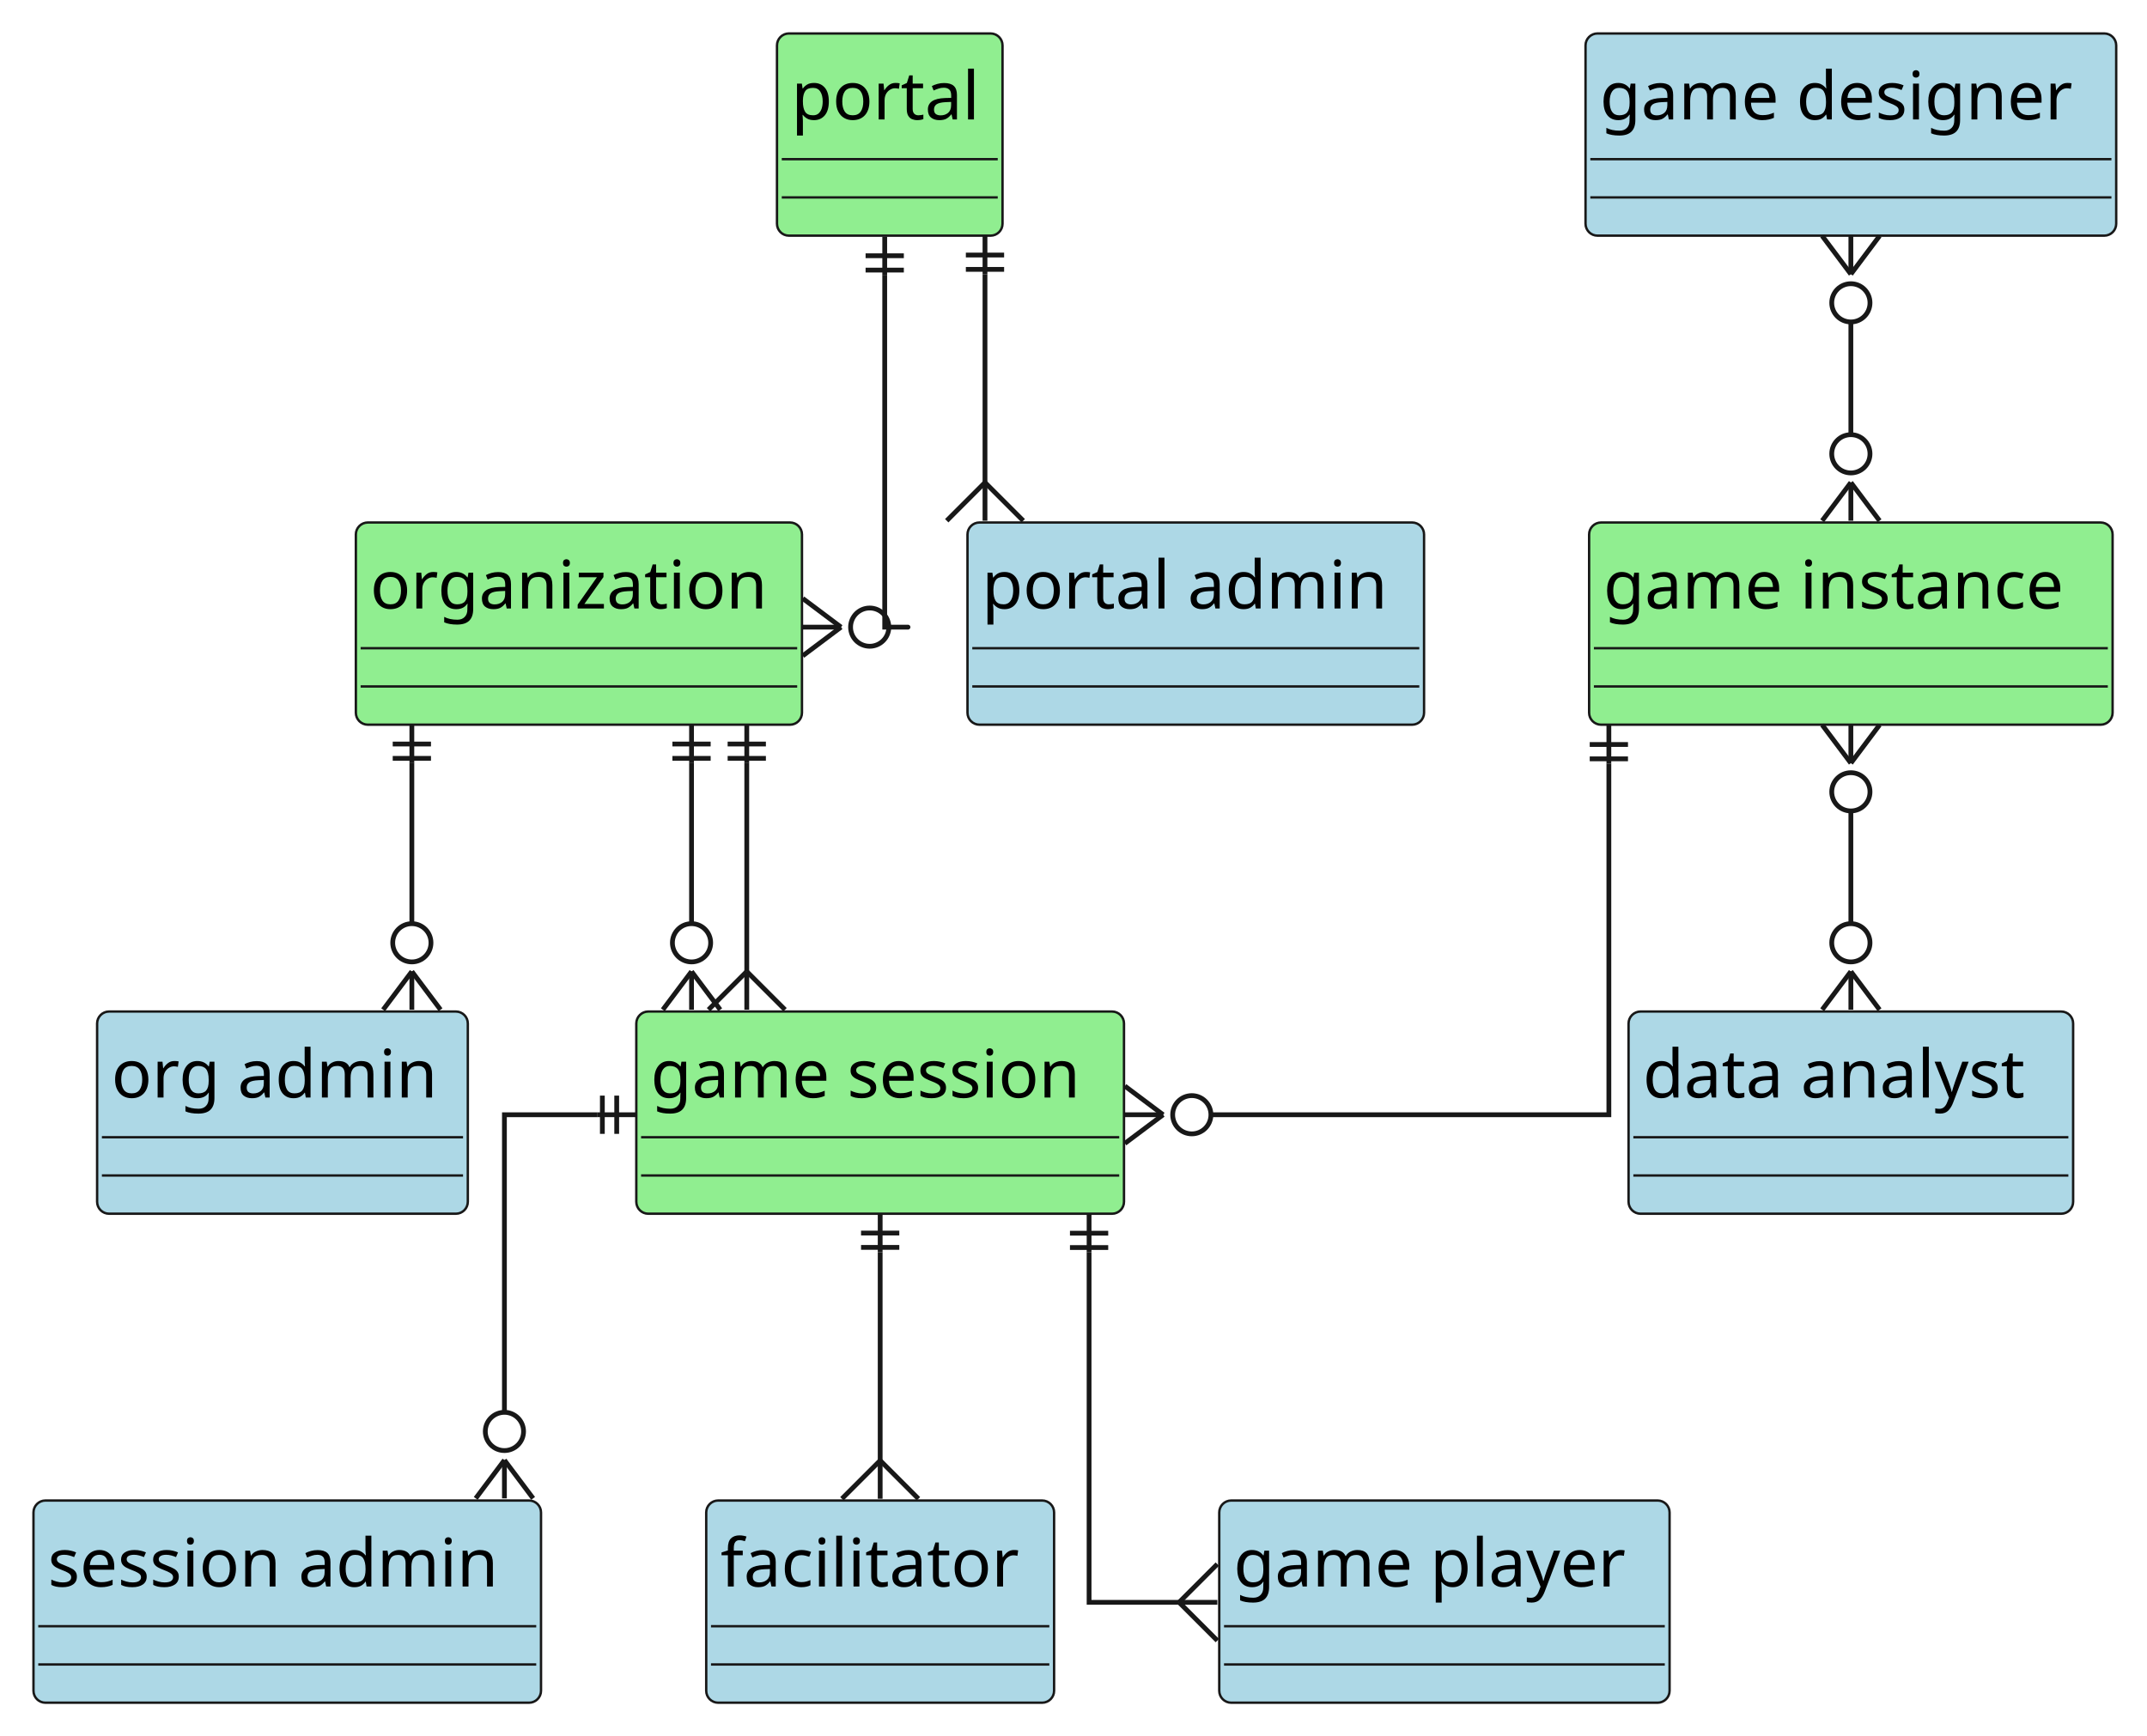
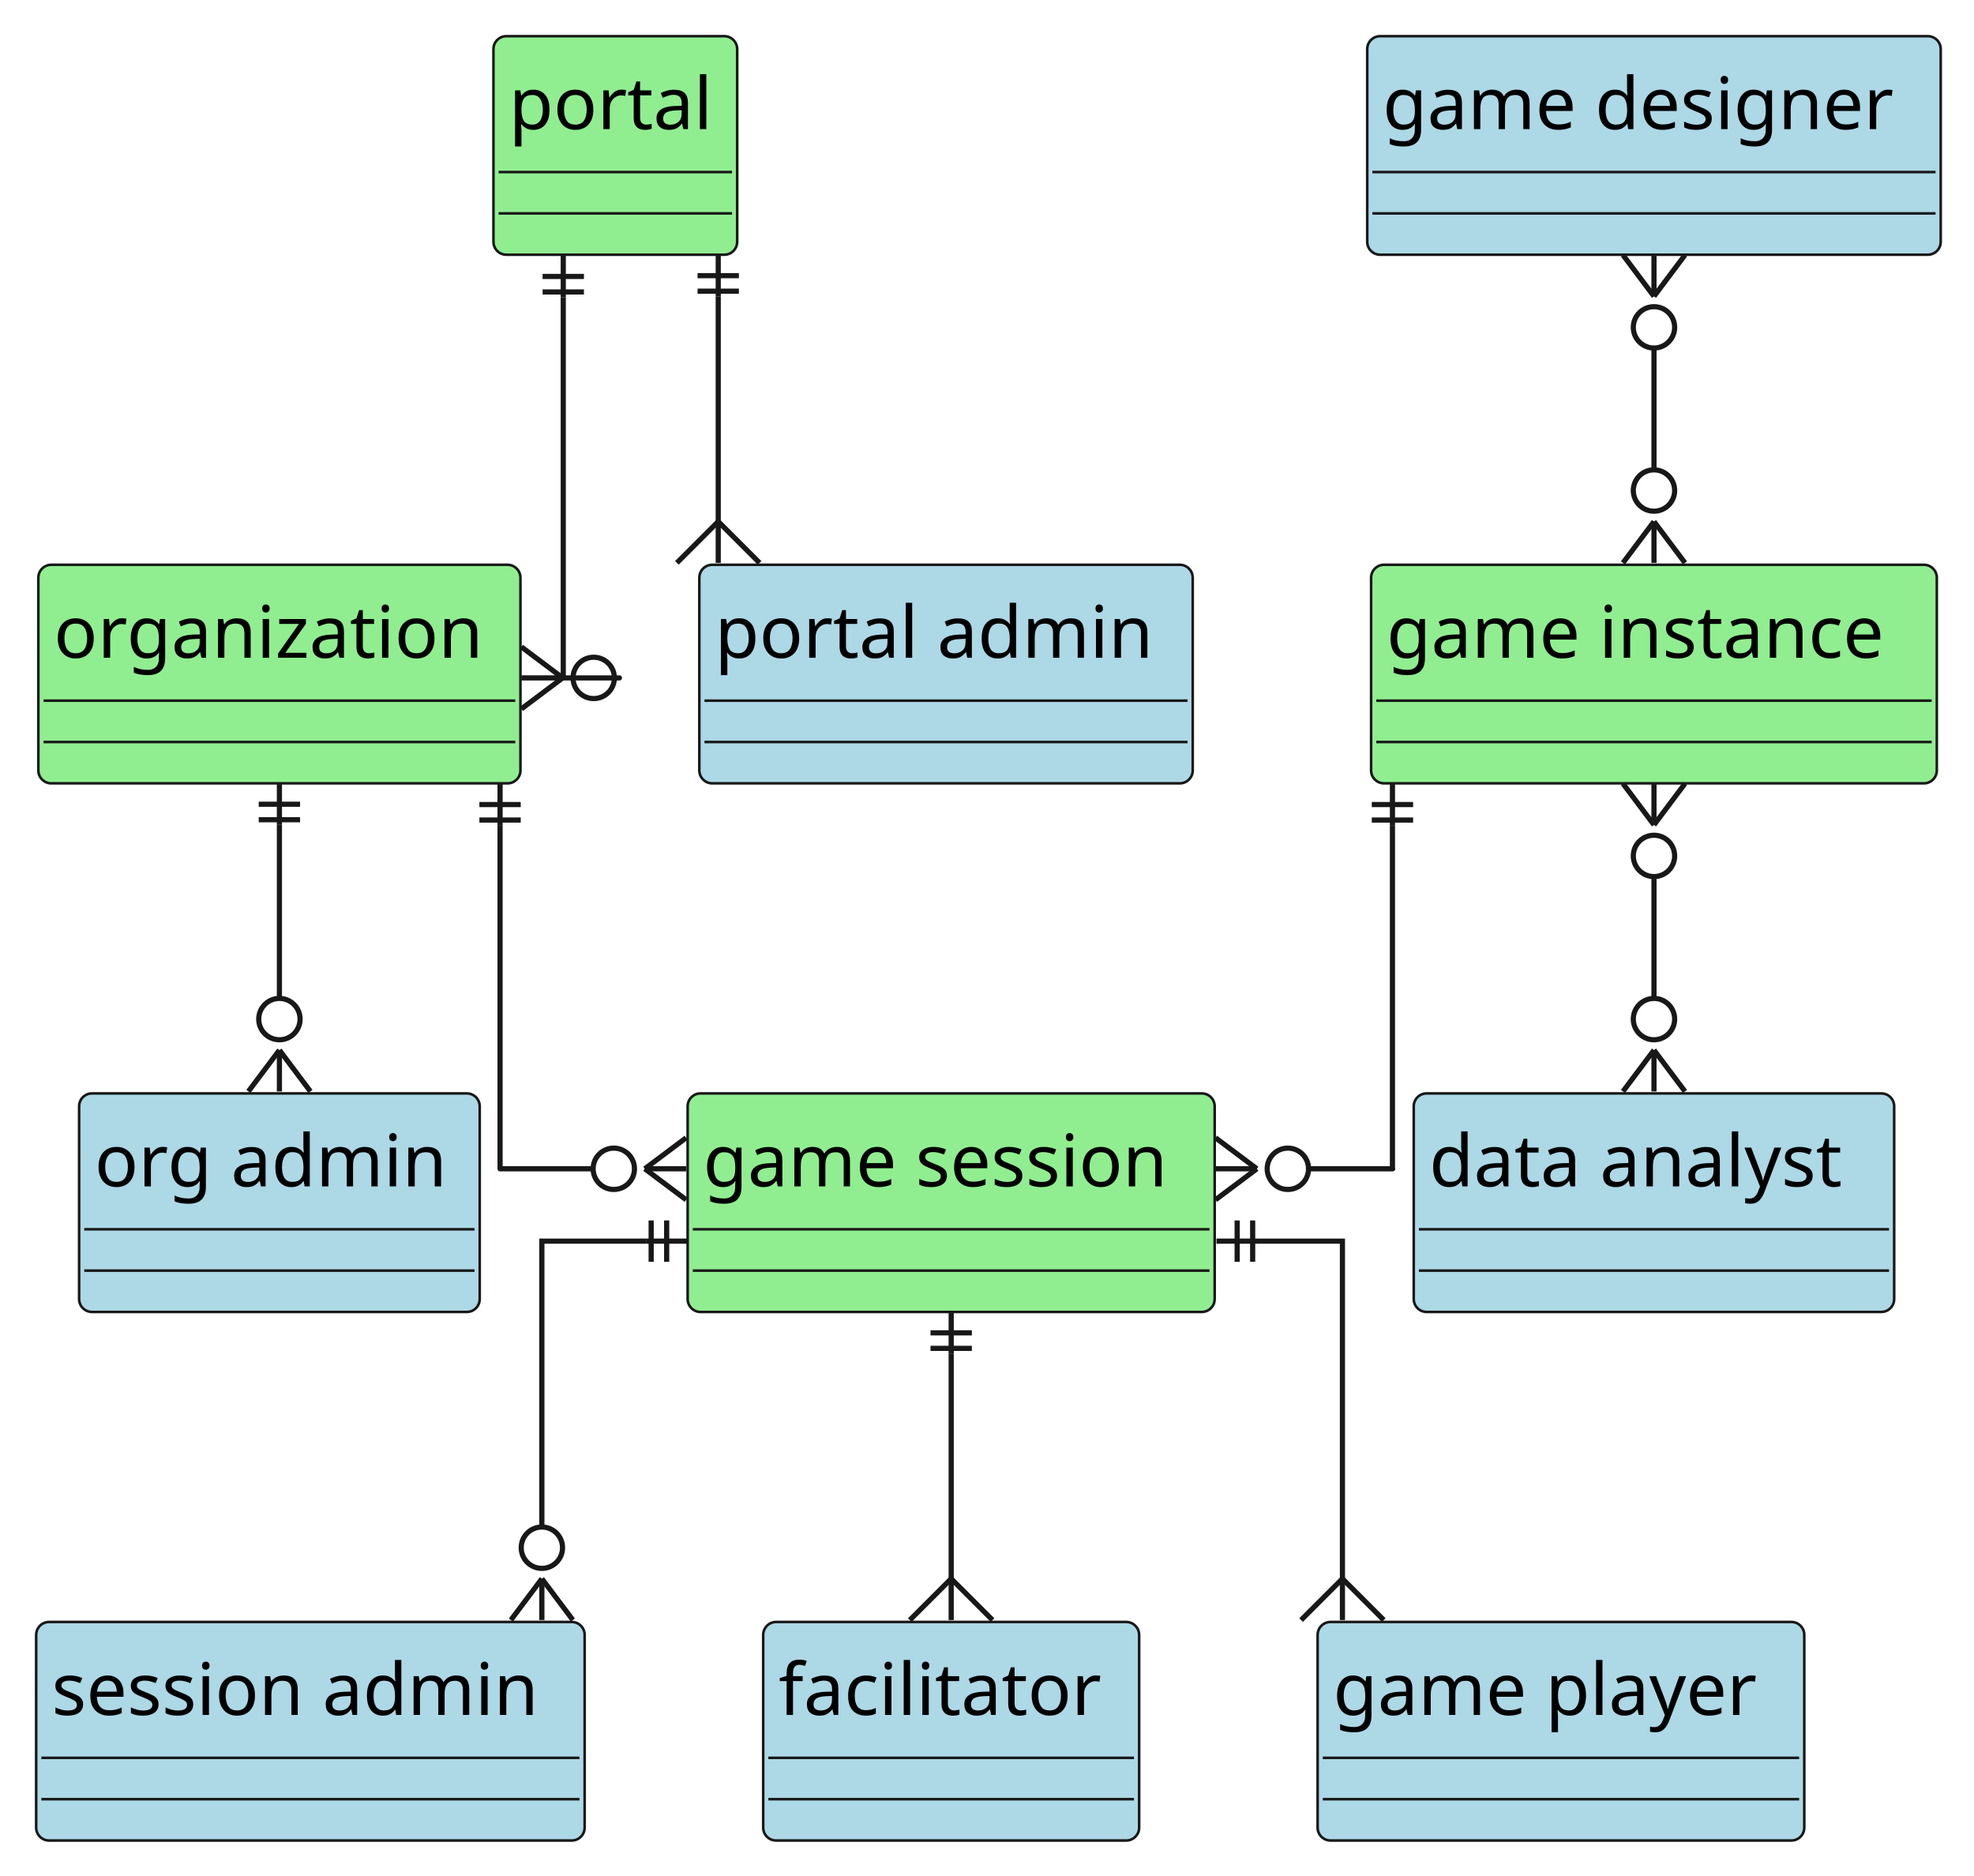
- <svg xmlns="http://www.w3.org/2000/svg" contentStyleType="text/css" data-diagram-type="CLASS" height="363px" preserveAspectRatio="none" style="width:449px;height:363px;background:#FFFFFF;" version="1.1" viewBox="0 0 449 363" width="449px" zoomAndPan="magnify">
+ <svg xmlns="http://www.w3.org/2000/svg" contentStyleType="text/css" data-diagram-type="CLASS" height="363px" preserveAspectRatio="none" style="width:382px;height:363px;background:#FFFFFF;" version="1.1" viewBox="0 0 382 363" width="382px" zoomAndPan="magnify">
  <defs />
  <g>
    <g class="entity" data-entity="portal" data-source-line="6" data-uid="ent0002" id="entity_portal">
-       <rect fill="#90EE90" height="42.297" rx="2.5" ry="2.5" style="stroke:#181818;stroke-width:0.5;" width="47.166" x="162.49" y="7" />
-       <text fill="#000000" font-family="sans-serif" font-size="14" lengthAdjust="spacing" textLength="41.166" x="165.49" y="24.995">portal</text>
-       <line style="stroke:#181818;stroke-width:0.5;" x1="163.49" x2="208.656" y1="33.297" y2="33.297" />
-       <line style="stroke:#181818;stroke-width:0.5;" x1="163.49" x2="208.656" y1="41.297" y2="41.297" />
+       <rect fill="#90EE90" height="42.297" rx="2.5" ry="2.5" style="stroke:#181818;stroke-width:0.5;" width="47.166" x="95.49" y="7" />
+       <text fill="#000000" font-family="sans-serif" font-size="14" lengthAdjust="spacing" textLength="41.166" x="98.49" y="24.995">portal</text>
+       <line style="stroke:#181818;stroke-width:0.5;" x1="96.49" x2="141.656" y1="33.297" y2="33.297" />
+       <line style="stroke:#181818;stroke-width:0.5;" x1="96.49" x2="141.656" y1="41.297" y2="41.297" />
    </g>
    <g class="entity" data-entity="organization" data-source-line="7" data-uid="ent0003" id="entity_organization">
-       <rect fill="#90EE90" height="42.297" rx="2.5" ry="2.5" style="stroke:#181818;stroke-width:0.5;" width="93.295" x="74.42" y="109.3" />
-       <text fill="#000000" font-family="sans-serif" font-size="14" lengthAdjust="spacing" textLength="87.295" x="77.42" y="127.295">organization</text>
-       <line style="stroke:#181818;stroke-width:0.5;" x1="75.42" x2="166.715" y1="135.597" y2="135.597" />
-       <line style="stroke:#181818;stroke-width:0.5;" x1="75.42" x2="166.715" y1="143.597" y2="143.597" />
+       <rect fill="#90EE90" height="42.297" rx="2.5" ry="2.5" style="stroke:#181818;stroke-width:0.5;" width="93.295" x="7.42" y="109.3" />
+       <text fill="#000000" font-family="sans-serif" font-size="14" lengthAdjust="spacing" textLength="87.295" x="10.42" y="127.295">organization</text>
+       <line style="stroke:#181818;stroke-width:0.5;" x1="8.42" x2="99.715" y1="135.597" y2="135.597" />
+       <line style="stroke:#181818;stroke-width:0.5;" x1="8.42" x2="99.715" y1="143.597" y2="143.597" />
    </g>
    <g class="entity" data-entity="game" data-source-line="8" data-uid="ent0004" id="entity_game">
-       <rect fill="#90EE90" height="42.297" rx="2.5" ry="2.5" style="stroke:#181818;stroke-width:0.5;" width="109.476" x="332.33" y="109.3" />
-       <text fill="#000000" font-family="sans-serif" font-size="14" lengthAdjust="spacing" textLength="103.476" x="335.33" y="127.295">game instance</text>
-       <line style="stroke:#181818;stroke-width:0.5;" x1="333.33" x2="440.806" y1="135.597" y2="135.597" />
-       <line style="stroke:#181818;stroke-width:0.5;" x1="333.33" x2="440.806" y1="143.597" y2="143.597" />
+       <rect fill="#90EE90" height="42.297" rx="2.5" ry="2.5" style="stroke:#181818;stroke-width:0.5;" width="109.476" x="265.33" y="109.3" />
+       <text fill="#000000" font-family="sans-serif" font-size="14" lengthAdjust="spacing" textLength="103.476" x="268.33" y="127.295">game instance</text>
+       <line style="stroke:#181818;stroke-width:0.5;" x1="266.33" x2="373.806" y1="135.597" y2="135.597" />
+       <line style="stroke:#181818;stroke-width:0.5;" x1="266.33" x2="373.806" y1="143.597" y2="143.597" />
    </g>
    <g class="entity" data-entity="session" data-source-line="9" data-uid="ent0005" id="entity_session">
      <rect fill="#90EE90" height="42.297" rx="2.5" ry="2.5" style="stroke:#181818;stroke-width:0.5;" width="101.99" x="133.07" y="211.6" />
      <text fill="#000000" font-family="sans-serif" font-size="14" lengthAdjust="spacing" textLength="95.99" x="136.07" y="229.595">game session</text>
      <line style="stroke:#181818;stroke-width:0.5;" x1="134.07" x2="234.06" y1="237.897" y2="237.897" />
      <line style="stroke:#181818;stroke-width:0.5;" x1="134.07" x2="234.06" y1="245.897" y2="245.897" />
    </g>
    <g class="entity" data-entity="padmin" data-source-line="11" data-uid="ent0006" id="entity_padmin">
-       <rect fill="#ADD8E6" height="42.297" rx="2.5" ry="2.5" style="stroke:#181818;stroke-width:0.5;" width="95.482" x="202.33" y="109.3" />
-       <text fill="#000000" font-family="sans-serif" font-size="14" lengthAdjust="spacing" textLength="89.482" x="205.33" y="127.295">portal admin</text>
-       <line style="stroke:#181818;stroke-width:0.5;" x1="203.33" x2="296.812" y1="135.597" y2="135.597" />
-       <line style="stroke:#181818;stroke-width:0.5;" x1="203.33" x2="296.812" y1="143.597" y2="143.597" />
+       <rect fill="#ADD8E6" height="42.297" rx="2.5" ry="2.5" style="stroke:#181818;stroke-width:0.5;" width="95.482" x="135.33" y="109.3" />
+       <text fill="#000000" font-family="sans-serif" font-size="14" lengthAdjust="spacing" textLength="89.482" x="138.33" y="127.295">portal admin</text>
+       <line style="stroke:#181818;stroke-width:0.5;" x1="136.33" x2="229.812" y1="135.597" y2="135.597" />
+       <line style="stroke:#181818;stroke-width:0.5;" x1="136.33" x2="229.812" y1="143.597" y2="143.597" />
    </g>
    <g class="entity" data-entity="oadmin" data-source-line="12" data-uid="ent0007" id="entity_oadmin">
-       <rect fill="#ADD8E6" height="42.297" rx="2.5" ry="2.5" style="stroke:#181818;stroke-width:0.5;" width="77.524" x="20.31" y="211.6" />
-       <text fill="#000000" font-family="sans-serif" font-size="14" lengthAdjust="spacing" textLength="71.524" x="23.31" y="229.595">org admin</text>
-       <line style="stroke:#181818;stroke-width:0.5;" x1="21.31" x2="96.834" y1="237.897" y2="237.897" />
-       <line style="stroke:#181818;stroke-width:0.5;" x1="21.31" x2="96.834" y1="245.897" y2="245.897" />
+       <rect fill="#ADD8E6" height="42.297" rx="2.5" ry="2.5" style="stroke:#181818;stroke-width:0.5;" width="77.524" x="15.31" y="211.6" />
+       <text fill="#000000" font-family="sans-serif" font-size="14" lengthAdjust="spacing" textLength="71.524" x="18.31" y="229.595">org admin</text>
+       <line style="stroke:#181818;stroke-width:0.5;" x1="16.31" x2="91.834" y1="237.897" y2="237.897" />
+       <line style="stroke:#181818;stroke-width:0.5;" x1="16.31" x2="91.834" y1="245.897" y2="245.897" />
    </g>
    <g class="entity" data-entity="sadmin" data-source-line="13" data-uid="ent0008" id="entity_sadmin">
      <rect fill="#ADD8E6" height="42.297" rx="2.5" ry="2.5" style="stroke:#181818;stroke-width:0.5;" width="106.14" x="7" y="313.89" />
      <text fill="#000000" font-family="sans-serif" font-size="14" lengthAdjust="spacing" textLength="100.14" x="10" y="331.885">session admin</text>
      <line style="stroke:#181818;stroke-width:0.5;" x1="8" x2="112.14" y1="340.187" y2="340.187" />
      <line style="stroke:#181818;stroke-width:0.5;" x1="8" x2="112.14" y1="348.187" y2="348.187" />
    </g>
    <g class="entity" data-entity="designer" data-source-line="14" data-uid="ent0009" id="entity_designer">
-       <rect fill="#ADD8E6" height="42.297" rx="2.5" ry="2.5" style="stroke:#181818;stroke-width:0.5;" width="110.98" x="331.58" y="7" />
-       <text fill="#000000" font-family="sans-serif" font-size="14" lengthAdjust="spacing" textLength="104.98" x="334.58" y="24.995">game designer</text>
-       <line style="stroke:#181818;stroke-width:0.5;" x1="332.58" x2="441.56" y1="33.297" y2="33.297" />
-       <line style="stroke:#181818;stroke-width:0.5;" x1="332.58" x2="441.56" y1="41.297" y2="41.297" />
+       <rect fill="#ADD8E6" height="42.297" rx="2.5" ry="2.5" style="stroke:#181818;stroke-width:0.5;" width="110.98" x="264.58" y="7" />
+       <text fill="#000000" font-family="sans-serif" font-size="14" lengthAdjust="spacing" textLength="104.98" x="267.58" y="24.995">game designer</text>
+       <line style="stroke:#181818;stroke-width:0.5;" x1="265.58" x2="374.56" y1="33.297" y2="33.297" />
+       <line style="stroke:#181818;stroke-width:0.5;" x1="265.58" x2="374.56" y1="41.297" y2="41.297" />
    </g>
    <g class="entity" data-entity="facilitator" data-source-line="15" data-uid="ent0010" id="entity_facilitator">
      <rect fill="#ADD8E6" height="42.297" rx="2.5" ry="2.5" style="stroke:#181818;stroke-width:0.5;" width="72.753" x="147.69" y="313.89" />
      <text fill="#000000" font-family="sans-serif" font-size="14" lengthAdjust="spacing" textLength="66.753" x="150.69" y="331.885">facilitator</text>
      <line style="stroke:#181818;stroke-width:0.5;" x1="148.69" x2="219.443" y1="340.187" y2="340.187" />
      <line style="stroke:#181818;stroke-width:0.5;" x1="148.69" x2="219.443" y1="348.187" y2="348.187" />
    </g>
    <g class="entity" data-entity="analyst" data-source-line="16" data-uid="ent0011" id="entity_analyst">
-       <rect fill="#ADD8E6" height="42.297" rx="2.5" ry="2.5" style="stroke:#181818;stroke-width:0.5;" width="92.974" x="340.58" y="211.6" />
-       <text fill="#000000" font-family="sans-serif" font-size="14" lengthAdjust="spacing" textLength="86.974" x="343.58" y="229.595">data analyst</text>
-       <line style="stroke:#181818;stroke-width:0.5;" x1="341.58" x2="432.554" y1="237.897" y2="237.897" />
-       <line style="stroke:#181818;stroke-width:0.5;" x1="341.58" x2="432.554" y1="245.897" y2="245.897" />
+       <rect fill="#ADD8E6" height="42.297" rx="2.5" ry="2.5" style="stroke:#181818;stroke-width:0.5;" width="92.974" x="273.58" y="211.6" />
+       <text fill="#000000" font-family="sans-serif" font-size="14" lengthAdjust="spacing" textLength="86.974" x="276.58" y="229.595">data analyst</text>
+       <line style="stroke:#181818;stroke-width:0.5;" x1="274.58" x2="365.554" y1="237.897" y2="237.897" />
+       <line style="stroke:#181818;stroke-width:0.5;" x1="274.58" x2="365.554" y1="245.897" y2="245.897" />
    </g>
    <g class="entity" data-entity="player" data-source-line="17" data-uid="ent0012" id="entity_player">
      <rect fill="#ADD8E6" height="42.297" rx="2.5" ry="2.5" style="stroke:#181818;stroke-width:0.5;" width="94.177" x="254.98" y="313.89" />
      <text fill="#000000" font-family="sans-serif" font-size="14" lengthAdjust="spacing" textLength="88.177" x="257.98" y="331.885">game player</text>
      <line style="stroke:#181818;stroke-width:0.5;" x1="255.98" x2="348.157" y1="340.187" y2="340.187" />
      <line style="stroke:#181818;stroke-width:0.5;" x1="255.98" x2="348.157" y1="348.187" y2="348.187" />
    </g>
    <g class="link" data-entity-1="game" data-entity-2="session" data-source-line="20" data-uid="lnk13" id="link_game_session">
-       <path codeLine="20" d="M336.46,159.74 C336.46,189.83 336.46,233.19 336.46,233.19 C336.46,233.19 297.51,233.19 253.24,233.19" fill="none" id="game-session" style="stroke:#181818;stroke-width:1;" />
-       <line style="stroke:#181818;stroke-width:1;" x1="332.46" x2="340.46" y1="155.74" y2="155.74" />
-       <line style="stroke:#181818;stroke-width:1;" x1="332.46" x2="340.46" y1="158.74" y2="158.74" />
-       <line style="stroke:#181818;stroke-width:1;" x1="336.46" x2="336.46" y1="159.74" y2="151.74" />
-       <line style="stroke:#181818;stroke-width:1;" x1="243.24" x2="235.24" y1="233.19" y2="239.19" />
-       <line style="stroke:#181818;stroke-width:1;" x1="243.24" x2="235.24" y1="233.19" y2="227.19" />
-       <line style="stroke:#181818;stroke-width:1;" x1="243.24" x2="235.24" y1="233.19" y2="233.19" />
-       <ellipse cx="249.24" cy="233.19" fill="none" rx="4" ry="4" style="stroke:#181818;stroke-width:1;" />
+       <path codeLine="20" d="M269.46,159.7 C269.46,187.9 269.46,226.19 269.46,226.19 C269.46,226.19 271.4,226.19 253.22,226.19" fill="none" id="game-session" style="stroke:#181818;stroke-width:1;" />
+       <line style="stroke:#181818;stroke-width:1;" x1="265.46" x2="273.46" y1="155.7" y2="155.7" />
+       <line style="stroke:#181818;stroke-width:1;" x1="265.46" x2="273.46" y1="158.7" y2="158.7" />
+       <line style="stroke:#181818;stroke-width:1;" x1="269.46" x2="269.46" y1="159.7" y2="151.7" />
+       <line style="stroke:#181818;stroke-width:1;" x1="243.22" x2="235.22" y1="226.19" y2="232.19" />
+       <line style="stroke:#181818;stroke-width:1;" x1="243.22" x2="235.22" y1="226.19" y2="220.19" />
+       <line style="stroke:#181818;stroke-width:1;" x1="243.22" x2="235.22" y1="226.19" y2="226.19" />
+       <ellipse cx="249.22" cy="226.19" fill="none" rx="4" ry="4" style="stroke:#181818;stroke-width:1;" />
    </g>
    <g class="link" data-entity-1="portal" data-entity-2="padmin" data-source-line="21" data-uid="lnk14" id="link_portal_padmin">
-       <path codeLine="21" d="M205.99,57.35 C205.99,74.79 205.99,83.4 205.99,100.93" fill="none" id="portal-padmin" style="stroke:#181818;stroke-width:1;" />
-       <line style="stroke:#181818;stroke-width:1;" x1="201.99" x2="209.99" y1="53.35" y2="53.35" />
-       <line style="stroke:#181818;stroke-width:1;" x1="201.99" x2="209.99" y1="56.35" y2="56.35" />
-       <line style="stroke:#181818;stroke-width:1;" x1="205.99" x2="205.99" y1="57.35" y2="49.35" />
-       <line style="stroke:#181818;stroke-width:1;" x1="205.99" x2="213.99" y1="100.93" y2="108.93" />
-       <line style="stroke:#181818;stroke-width:1;" x1="205.99" x2="197.99" y1="100.93" y2="108.93" />
-       <line style="stroke:#181818;stroke-width:1;" x1="205.99" x2="205.99" y1="100.93" y2="108.93" />
+       <path codeLine="21" d="M138.99,57.35 C138.99,74.79 138.99,83.4 138.99,100.93" fill="none" id="portal-padmin" style="stroke:#181818;stroke-width:1;" />
+       <line style="stroke:#181818;stroke-width:1;" x1="134.99" x2="142.99" y1="53.35" y2="53.35" />
+       <line style="stroke:#181818;stroke-width:1;" x1="134.99" x2="142.99" y1="56.35" y2="56.35" />
+       <line style="stroke:#181818;stroke-width:1;" x1="138.99" x2="138.99" y1="57.35" y2="49.35" />
+       <line style="stroke:#181818;stroke-width:1;" x1="138.99" x2="146.99" y1="100.93" y2="108.93" />
+       <line style="stroke:#181818;stroke-width:1;" x1="138.99" x2="130.99" y1="100.93" y2="108.93" />
+       <line style="stroke:#181818;stroke-width:1;" x1="138.99" x2="138.99" y1="100.93" y2="108.93" />
    </g>
    <g class="link" data-entity-1="portal" data-entity-2="organization" data-source-line="22" data-uid="lnk15" id="link_portal_organization">
-       <path codeLine="22" d="M185.02,57.5 C185.02,87.68 185.02,131.19 185.02,131.19 C185.02,131.19 195.64,131.19 185.88,131.19" fill="none" id="portal-organization" style="stroke:#181818;stroke-width:1;" />
-       <line style="stroke:#181818;stroke-width:1;" x1="181.02" x2="189.02" y1="53.5" y2="53.5" />
-       <line style="stroke:#181818;stroke-width:1;" x1="181.02" x2="189.02" y1="56.5" y2="56.5" />
-       <line style="stroke:#181818;stroke-width:1;" x1="185.02" x2="185.02" y1="57.5" y2="49.5" />
-       <line style="stroke:#181818;stroke-width:1;" x1="175.88" x2="167.88" y1="131.19" y2="137.19" />
-       <line style="stroke:#181818;stroke-width:1;" x1="175.88" x2="167.88" y1="131.19" y2="125.19" />
-       <line style="stroke:#181818;stroke-width:1;" x1="175.88" x2="167.88" y1="131.19" y2="131.19" />
-       <ellipse cx="181.88" cy="131.19" fill="none" rx="4" ry="4" style="stroke:#181818;stroke-width:1;" />
+       <path codeLine="22" d="M109,57.5 C109,87.68 109,131.19 109,131.19 C109,131.19 123.78,131.19 118.89,131.19" fill="none" id="portal-organization" style="stroke:#181818;stroke-width:1;" />
+       <line style="stroke:#181818;stroke-width:1;" x1="105" x2="113" y1="53.5" y2="53.5" />
+       <line style="stroke:#181818;stroke-width:1;" x1="105" x2="113" y1="56.5" y2="56.5" />
+       <line style="stroke:#181818;stroke-width:1;" x1="109" x2="109" y1="57.5" y2="49.5" />
+       <line style="stroke:#181818;stroke-width:1;" x1="108.89" x2="100.89" y1="131.19" y2="137.19" />
+       <line style="stroke:#181818;stroke-width:1;" x1="108.89" x2="100.89" y1="131.19" y2="125.19" />
+       <line style="stroke:#181818;stroke-width:1;" x1="108.89" x2="100.89" y1="131.19" y2="131.19" />
+       <ellipse cx="114.89" cy="131.19" fill="none" rx="4" ry="4" style="stroke:#181818;stroke-width:1;" />
    </g>
    <g class="link" data-entity-1="organization" data-entity-2="oadmin" data-source-line="23" data-uid="lnk16" id="link_organization_oadmin">
-       <path codeLine="23" d="M86.13,159.64 C86.13,177.08 86.13,175.7 86.13,193.22" fill="none" id="organization-oadmin" style="stroke:#181818;stroke-width:1;" />
-       <line style="stroke:#181818;stroke-width:1;" x1="82.13" x2="90.13" y1="155.64" y2="155.64" />
-       <line style="stroke:#181818;stroke-width:1;" x1="82.13" x2="90.13" y1="158.64" y2="158.64" />
-       <line style="stroke:#181818;stroke-width:1;" x1="86.13" x2="86.13" y1="159.64" y2="151.64" />
-       <line style="stroke:#181818;stroke-width:1;" x1="86.13" x2="92.13" y1="203.22" y2="211.22" />
-       <line style="stroke:#181818;stroke-width:1;" x1="86.13" x2="80.13" y1="203.22" y2="211.22" />
-       <line style="stroke:#181818;stroke-width:1;" x1="86.13" x2="86.13" y1="203.22" y2="211.22" />
-       <ellipse cx="86.13" cy="197.22" fill="none" rx="4" ry="4" style="stroke:#181818;stroke-width:1;" />
+       <path codeLine="23" d="M54.07,159.64 C54.07,177.08 54.07,175.7 54.07,193.22" fill="none" id="organization-oadmin" style="stroke:#181818;stroke-width:1;" />
+       <line style="stroke:#181818;stroke-width:1;" x1="50.07" x2="58.07" y1="155.64" y2="155.64" />
+       <line style="stroke:#181818;stroke-width:1;" x1="50.07" x2="58.07" y1="158.64" y2="158.64" />
+       <line style="stroke:#181818;stroke-width:1;" x1="54.07" x2="54.07" y1="159.64" y2="151.64" />
+       <line style="stroke:#181818;stroke-width:1;" x1="54.07" x2="60.07" y1="203.22" y2="211.22" />
+       <line style="stroke:#181818;stroke-width:1;" x1="54.07" x2="48.07" y1="203.22" y2="211.22" />
+       <line style="stroke:#181818;stroke-width:1;" x1="54.07" x2="54.07" y1="203.22" y2="211.22" />
+       <ellipse cx="54.07" cy="197.22" fill="none" rx="4" ry="4" style="stroke:#181818;stroke-width:1;" />
    </g>
    <g class="link" data-entity-1="organization" data-entity-2="session" data-source-line="24" data-uid="lnk17" id="link_organization_session">
-       <path codeLine="24" d="M144.62,159.64 C144.62,177.08 144.62,175.7 144.62,193.22" fill="none" id="organization-session" style="stroke:#181818;stroke-width:1;" />
-       <line style="stroke:#181818;stroke-width:1;" x1="140.62" x2="148.62" y1="155.64" y2="155.64" />
-       <line style="stroke:#181818;stroke-width:1;" x1="140.62" x2="148.62" y1="158.64" y2="158.64" />
-       <line style="stroke:#181818;stroke-width:1;" x1="144.62" x2="144.62" y1="159.64" y2="151.64" />
-       <line style="stroke:#181818;stroke-width:1;" x1="144.62" x2="150.62" y1="203.22" y2="211.22" />
-       <line style="stroke:#181818;stroke-width:1;" x1="144.62" x2="138.62" y1="203.22" y2="211.22" />
-       <line style="stroke:#181818;stroke-width:1;" x1="144.62" x2="144.62" y1="203.22" y2="211.22" />
-       <ellipse cx="144.62" cy="197.22" fill="none" rx="4" ry="4" style="stroke:#181818;stroke-width:1;" />
-     </g>
-     <g class="link" data-entity-1="organization" data-entity-2="session" data-source-line="28" data-uid="lnk21" id="link_organization_session">
-       <path codeLine="28" d="M156.17,159.64 C156.17,177.08 156.17,185.7 156.17,203.22" fill="none" id="organization-session-1" style="stroke:#181818;stroke-width:1;" />
-       <line style="stroke:#181818;stroke-width:1;" x1="152.17" x2="160.17" y1="155.64" y2="155.64" />
-       <line style="stroke:#181818;stroke-width:1;" x1="152.17" x2="160.17" y1="158.64" y2="158.64" />
-       <line style="stroke:#181818;stroke-width:1;" x1="156.17" x2="156.17" y1="159.64" y2="151.64" />
-       <line style="stroke:#181818;stroke-width:1;" x1="156.17" x2="164.17" y1="203.22" y2="211.22" />
-       <line style="stroke:#181818;stroke-width:1;" x1="156.17" x2="148.17" y1="203.22" y2="211.22" />
-       <line style="stroke:#181818;stroke-width:1;" x1="156.17" x2="156.17" y1="203.22" y2="211.22" />
+       <path codeLine="24" d="M96.77,159.7 C96.77,187.9 96.77,226.19 96.77,226.19 C96.77,226.19 95.78,226.19 114.78,226.19" fill="none" id="organization-session" style="stroke:#181818;stroke-width:1;" />
+       <line style="stroke:#181818;stroke-width:1;" x1="92.77" x2="100.77" y1="155.7" y2="155.7" />
+       <line style="stroke:#181818;stroke-width:1;" x1="92.77" x2="100.77" y1="158.7" y2="158.7" />
+       <line style="stroke:#181818;stroke-width:1;" x1="96.77" x2="96.77" y1="159.7" y2="151.7" />
+       <line style="stroke:#181818;stroke-width:1;" x1="124.78" x2="132.78" y1="226.19" y2="220.19" />
+       <line style="stroke:#181818;stroke-width:1;" x1="124.78" x2="132.78" y1="226.19" y2="232.19" />
+       <line style="stroke:#181818;stroke-width:1;" x1="124.78" x2="132.78" y1="226.19" y2="226.19" />
+       <ellipse cx="118.78" cy="226.19" fill="none" rx="4" ry="4" style="stroke:#181818;stroke-width:1;" />
    </g>
    <g class="link" data-entity-1="session" data-entity-2="player" data-source-line="25" data-uid="lnk18" id="link_session_player">
-       <path codeLine="25" d="M227.76,261.97 C227.76,291.98 227.76,335.19 227.76,335.19 C227.76,335.19 232.02,335.19 246.58,335.19" fill="none" id="session-player" style="stroke:#181818;stroke-width:1;" />
-       <line style="stroke:#181818;stroke-width:1;" x1="223.76" x2="231.76" y1="257.97" y2="257.97" />
-       <line style="stroke:#181818;stroke-width:1;" x1="223.76" x2="231.76" y1="260.97" y2="260.97" />
-       <line style="stroke:#181818;stroke-width:1;" x1="227.76" x2="227.76" y1="261.97" y2="253.97" />
-       <line style="stroke:#181818;stroke-width:1;" x1="246.58" x2="254.58" y1="335.19" y2="327.19" />
-       <line style="stroke:#181818;stroke-width:1;" x1="246.58" x2="254.58" y1="335.19" y2="343.19" />
-       <line style="stroke:#181818;stroke-width:1;" x1="246.58" x2="254.58" y1="335.19" y2="335.19" />
+       <path codeLine="25" d="M243.41,240.19 C256.91,240.19 259.78,240.19 259.78,240.19 C259.78,240.19 259.78,277.53 259.78,305.52" fill="none" id="session-player" style="stroke:#181818;stroke-width:1;" />
+       <line style="stroke:#181818;stroke-width:1;" x1="239.41" x2="239.41" y1="244.19" y2="236.19" />
+       <line style="stroke:#181818;stroke-width:1;" x1="242.41" x2="242.41" y1="244.19" y2="236.19" />
+       <line style="stroke:#181818;stroke-width:1;" x1="243.41" x2="235.41" y1="240.19" y2="240.19" />
+       <line style="stroke:#181818;stroke-width:1;" x1="259.78" x2="267.78" y1="305.52" y2="313.52" />
+       <line style="stroke:#181818;stroke-width:1;" x1="259.78" x2="251.78" y1="305.52" y2="313.52" />
+       <line style="stroke:#181818;stroke-width:1;" x1="259.78" x2="259.78" y1="305.52" y2="313.52" />
    </g>
    <g class="link" data-entity-1="session" data-entity-2="facilitator" data-source-line="26" data-uid="lnk19" id="link_session_facilitator">
      <path codeLine="26" d="M184.07,261.94 C184.07,279.38 184.07,287.99 184.07,305.52" fill="none" id="session-facilitator" style="stroke:#181818;stroke-width:1;" />
      <line style="stroke:#181818;stroke-width:1;" x1="180.07" x2="188.07" y1="257.94" y2="257.94" />
      <line style="stroke:#181818;stroke-width:1;" x1="180.07" x2="188.07" y1="260.94" y2="260.94" />
      <line style="stroke:#181818;stroke-width:1;" x1="184.07" x2="184.07" y1="261.94" y2="253.94" />
      <line style="stroke:#181818;stroke-width:1;" x1="184.07" x2="192.07" y1="305.52" y2="313.52" />
      <line style="stroke:#181818;stroke-width:1;" x1="184.07" x2="176.07" y1="305.52" y2="313.52" />
      <line style="stroke:#181818;stroke-width:1;" x1="184.07" x2="184.07" y1="305.52" y2="313.52" />
    </g>
    <g class="link" data-entity-1="session" data-entity-2="sadmin" data-source-line="27" data-uid="lnk20" id="link_session_sadmin">
-       <path codeLine="27" d="M124.97,233.19 C109.96,233.19 105.49,233.19 105.49,233.19 C105.49,233.19 105.49,265.54 105.49,295.44" fill="none" id="session-sadmin" style="stroke:#181818;stroke-width:1;" />
-       <line style="stroke:#181818;stroke-width:1;" x1="128.97" x2="128.97" y1="229.19" y2="237.19" />
-       <line style="stroke:#181818;stroke-width:1;" x1="125.97" x2="125.97" y1="229.19" y2="237.19" />
-       <line style="stroke:#181818;stroke-width:1;" x1="124.97" x2="132.97" y1="233.19" y2="233.19" />
-       <line style="stroke:#181818;stroke-width:1;" x1="105.49" x2="111.49" y1="305.44" y2="313.44" />
-       <line style="stroke:#181818;stroke-width:1;" x1="105.49" x2="99.49" y1="305.44" y2="313.44" />
-       <line style="stroke:#181818;stroke-width:1;" x1="105.49" x2="105.49" y1="305.44" y2="313.44" />
-       <ellipse cx="105.49" cy="299.44" fill="none" rx="4" ry="4" style="stroke:#181818;stroke-width:1;" />
+       <path codeLine="27" d="M125.01,240.19 C109.68,240.19 104.86,240.19 104.86,240.19 C104.86,240.19 104.86,267.53 104.86,295.52" fill="none" id="session-sadmin" style="stroke:#181818;stroke-width:1;" />
+       <line style="stroke:#181818;stroke-width:1;" x1="129.01" x2="129.01" y1="236.19" y2="244.19" />
+       <line style="stroke:#181818;stroke-width:1;" x1="126.01" x2="126.01" y1="236.19" y2="244.19" />
+       <line style="stroke:#181818;stroke-width:1;" x1="125.01" x2="133.01" y1="240.19" y2="240.19" />
+       <line style="stroke:#181818;stroke-width:1;" x1="104.86" x2="110.86" y1="305.52" y2="313.52" />
+       <line style="stroke:#181818;stroke-width:1;" x1="104.86" x2="98.86" y1="305.52" y2="313.52" />
+       <line style="stroke:#181818;stroke-width:1;" x1="104.86" x2="104.86" y1="305.52" y2="313.52" />
+       <ellipse cx="104.86" cy="299.52" fill="none" rx="4" ry="4" style="stroke:#181818;stroke-width:1;" />
    </g>
-     <g class="link" data-entity-1="designer" data-entity-2="game" data-source-line="29" data-uid="lnk22" id="link_designer_game">
-       <path codeLine="29" d="M387.07,67.35 C387.07,84.79 387.07,73.4 387.07,90.93" fill="none" id="designer-game" style="stroke:#181818;stroke-width:1;" />
-       <line style="stroke:#181818;stroke-width:1;" x1="387.07" x2="381.07" y1="57.35" y2="49.35" />
-       <line style="stroke:#181818;stroke-width:1;" x1="387.07" x2="393.07" y1="57.35" y2="49.35" />
-       <line style="stroke:#181818;stroke-width:1;" x1="387.07" x2="387.07" y1="57.35" y2="49.35" />
-       <ellipse cx="387.07" cy="63.35" fill="none" rx="4" ry="4" style="stroke:#181818;stroke-width:1;" />
-       <line style="stroke:#181818;stroke-width:1;" x1="387.07" x2="393.07" y1="100.93" y2="108.93" />
-       <line style="stroke:#181818;stroke-width:1;" x1="387.07" x2="381.07" y1="100.93" y2="108.93" />
-       <line style="stroke:#181818;stroke-width:1;" x1="387.07" x2="387.07" y1="100.93" y2="108.93" />
-       <ellipse cx="387.07" cy="94.93" fill="none" rx="4" ry="4" style="stroke:#181818;stroke-width:1;" />
+     <g class="link" data-entity-1="designer" data-entity-2="game" data-source-line="28" data-uid="lnk21" id="link_designer_game">
+       <path codeLine="28" d="M320.07,67.35 C320.07,84.79 320.07,73.4 320.07,90.93" fill="none" id="designer-game" style="stroke:#181818;stroke-width:1;" />
+       <line style="stroke:#181818;stroke-width:1;" x1="320.07" x2="314.07" y1="57.35" y2="49.35" />
+       <line style="stroke:#181818;stroke-width:1;" x1="320.07" x2="326.07" y1="57.35" y2="49.35" />
+       <line style="stroke:#181818;stroke-width:1;" x1="320.07" x2="320.07" y1="57.35" y2="49.35" />
+       <ellipse cx="320.07" cy="63.35" fill="none" rx="4" ry="4" style="stroke:#181818;stroke-width:1;" />
+       <line style="stroke:#181818;stroke-width:1;" x1="320.07" x2="326.07" y1="100.93" y2="108.93" />
+       <line style="stroke:#181818;stroke-width:1;" x1="320.07" x2="314.07" y1="100.93" y2="108.93" />
+       <line style="stroke:#181818;stroke-width:1;" x1="320.07" x2="320.07" y1="100.93" y2="108.93" />
+       <ellipse cx="320.07" cy="94.93" fill="none" rx="4" ry="4" style="stroke:#181818;stroke-width:1;" />
    </g>
-     <g class="link" data-entity-1="game" data-entity-2="analyst" data-source-line="30" data-uid="lnk23" id="link_game_analyst">
-       <path codeLine="30" d="M387.07,169.64 C387.07,187.08 387.07,175.7 387.07,193.22" fill="none" id="game-analyst" style="stroke:#181818;stroke-width:1;" />
-       <line style="stroke:#181818;stroke-width:1;" x1="387.07" x2="381.07" y1="159.64" y2="151.64" />
-       <line style="stroke:#181818;stroke-width:1;" x1="387.07" x2="393.07" y1="159.64" y2="151.64" />
-       <line style="stroke:#181818;stroke-width:1;" x1="387.07" x2="387.07" y1="159.64" y2="151.64" />
-       <ellipse cx="387.07" cy="165.64" fill="none" rx="4" ry="4" style="stroke:#181818;stroke-width:1;" />
-       <line style="stroke:#181818;stroke-width:1;" x1="387.07" x2="393.07" y1="203.22" y2="211.22" />
-       <line style="stroke:#181818;stroke-width:1;" x1="387.07" x2="381.07" y1="203.22" y2="211.22" />
-       <line style="stroke:#181818;stroke-width:1;" x1="387.07" x2="387.07" y1="203.22" y2="211.22" />
-       <ellipse cx="387.07" cy="197.22" fill="none" rx="4" ry="4" style="stroke:#181818;stroke-width:1;" />
+     <g class="link" data-entity-1="game" data-entity-2="analyst" data-source-line="29" data-uid="lnk22" id="link_game_analyst">
+       <path codeLine="29" d="M320.07,169.64 C320.07,187.08 320.07,175.7 320.07,193.22" fill="none" id="game-analyst" style="stroke:#181818;stroke-width:1;" />
+       <line style="stroke:#181818;stroke-width:1;" x1="320.07" x2="314.07" y1="159.64" y2="151.64" />
+       <line style="stroke:#181818;stroke-width:1;" x1="320.07" x2="326.07" y1="159.64" y2="151.64" />
+       <line style="stroke:#181818;stroke-width:1;" x1="320.07" x2="320.07" y1="159.64" y2="151.64" />
+       <ellipse cx="320.07" cy="165.64" fill="none" rx="4" ry="4" style="stroke:#181818;stroke-width:1;" />
+       <line style="stroke:#181818;stroke-width:1;" x1="320.07" x2="326.07" y1="203.22" y2="211.22" />
+       <line style="stroke:#181818;stroke-width:1;" x1="320.07" x2="314.07" y1="203.22" y2="211.22" />
+       <line style="stroke:#181818;stroke-width:1;" x1="320.07" x2="320.07" y1="203.22" y2="211.22" />
+       <ellipse cx="320.07" cy="197.22" fill="none" rx="4" ry="4" style="stroke:#181818;stroke-width:1;" />
    </g>
  </g>
</svg>
